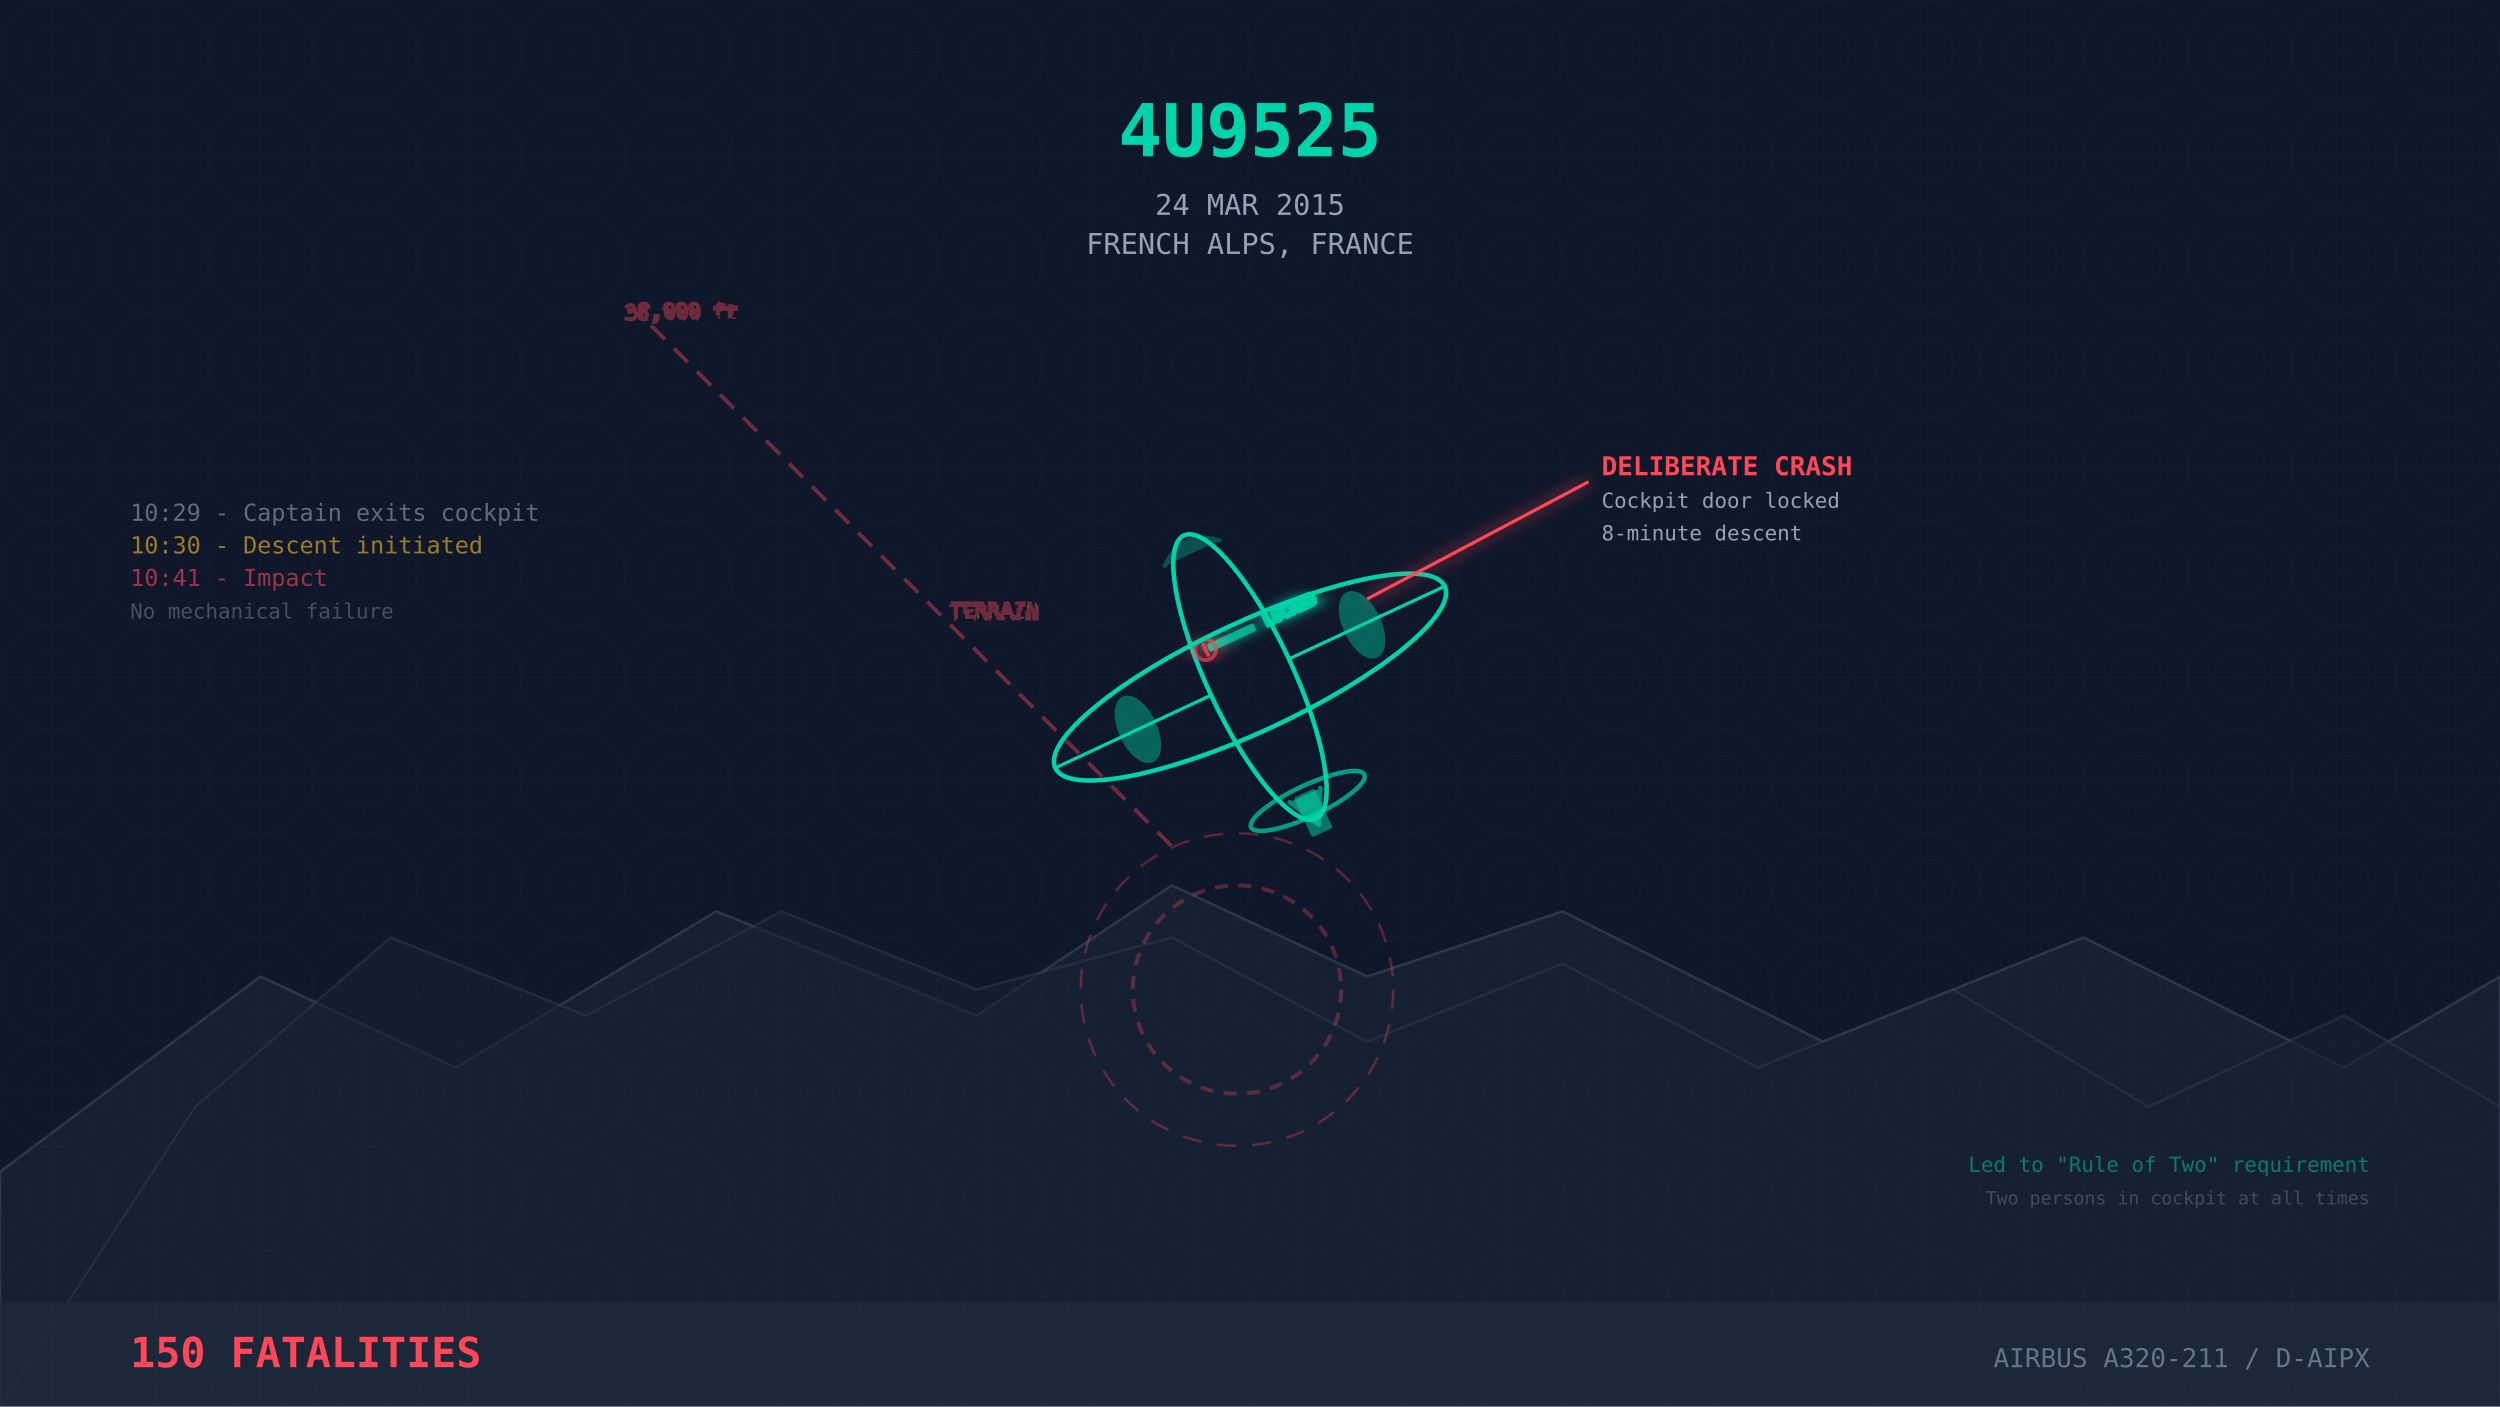
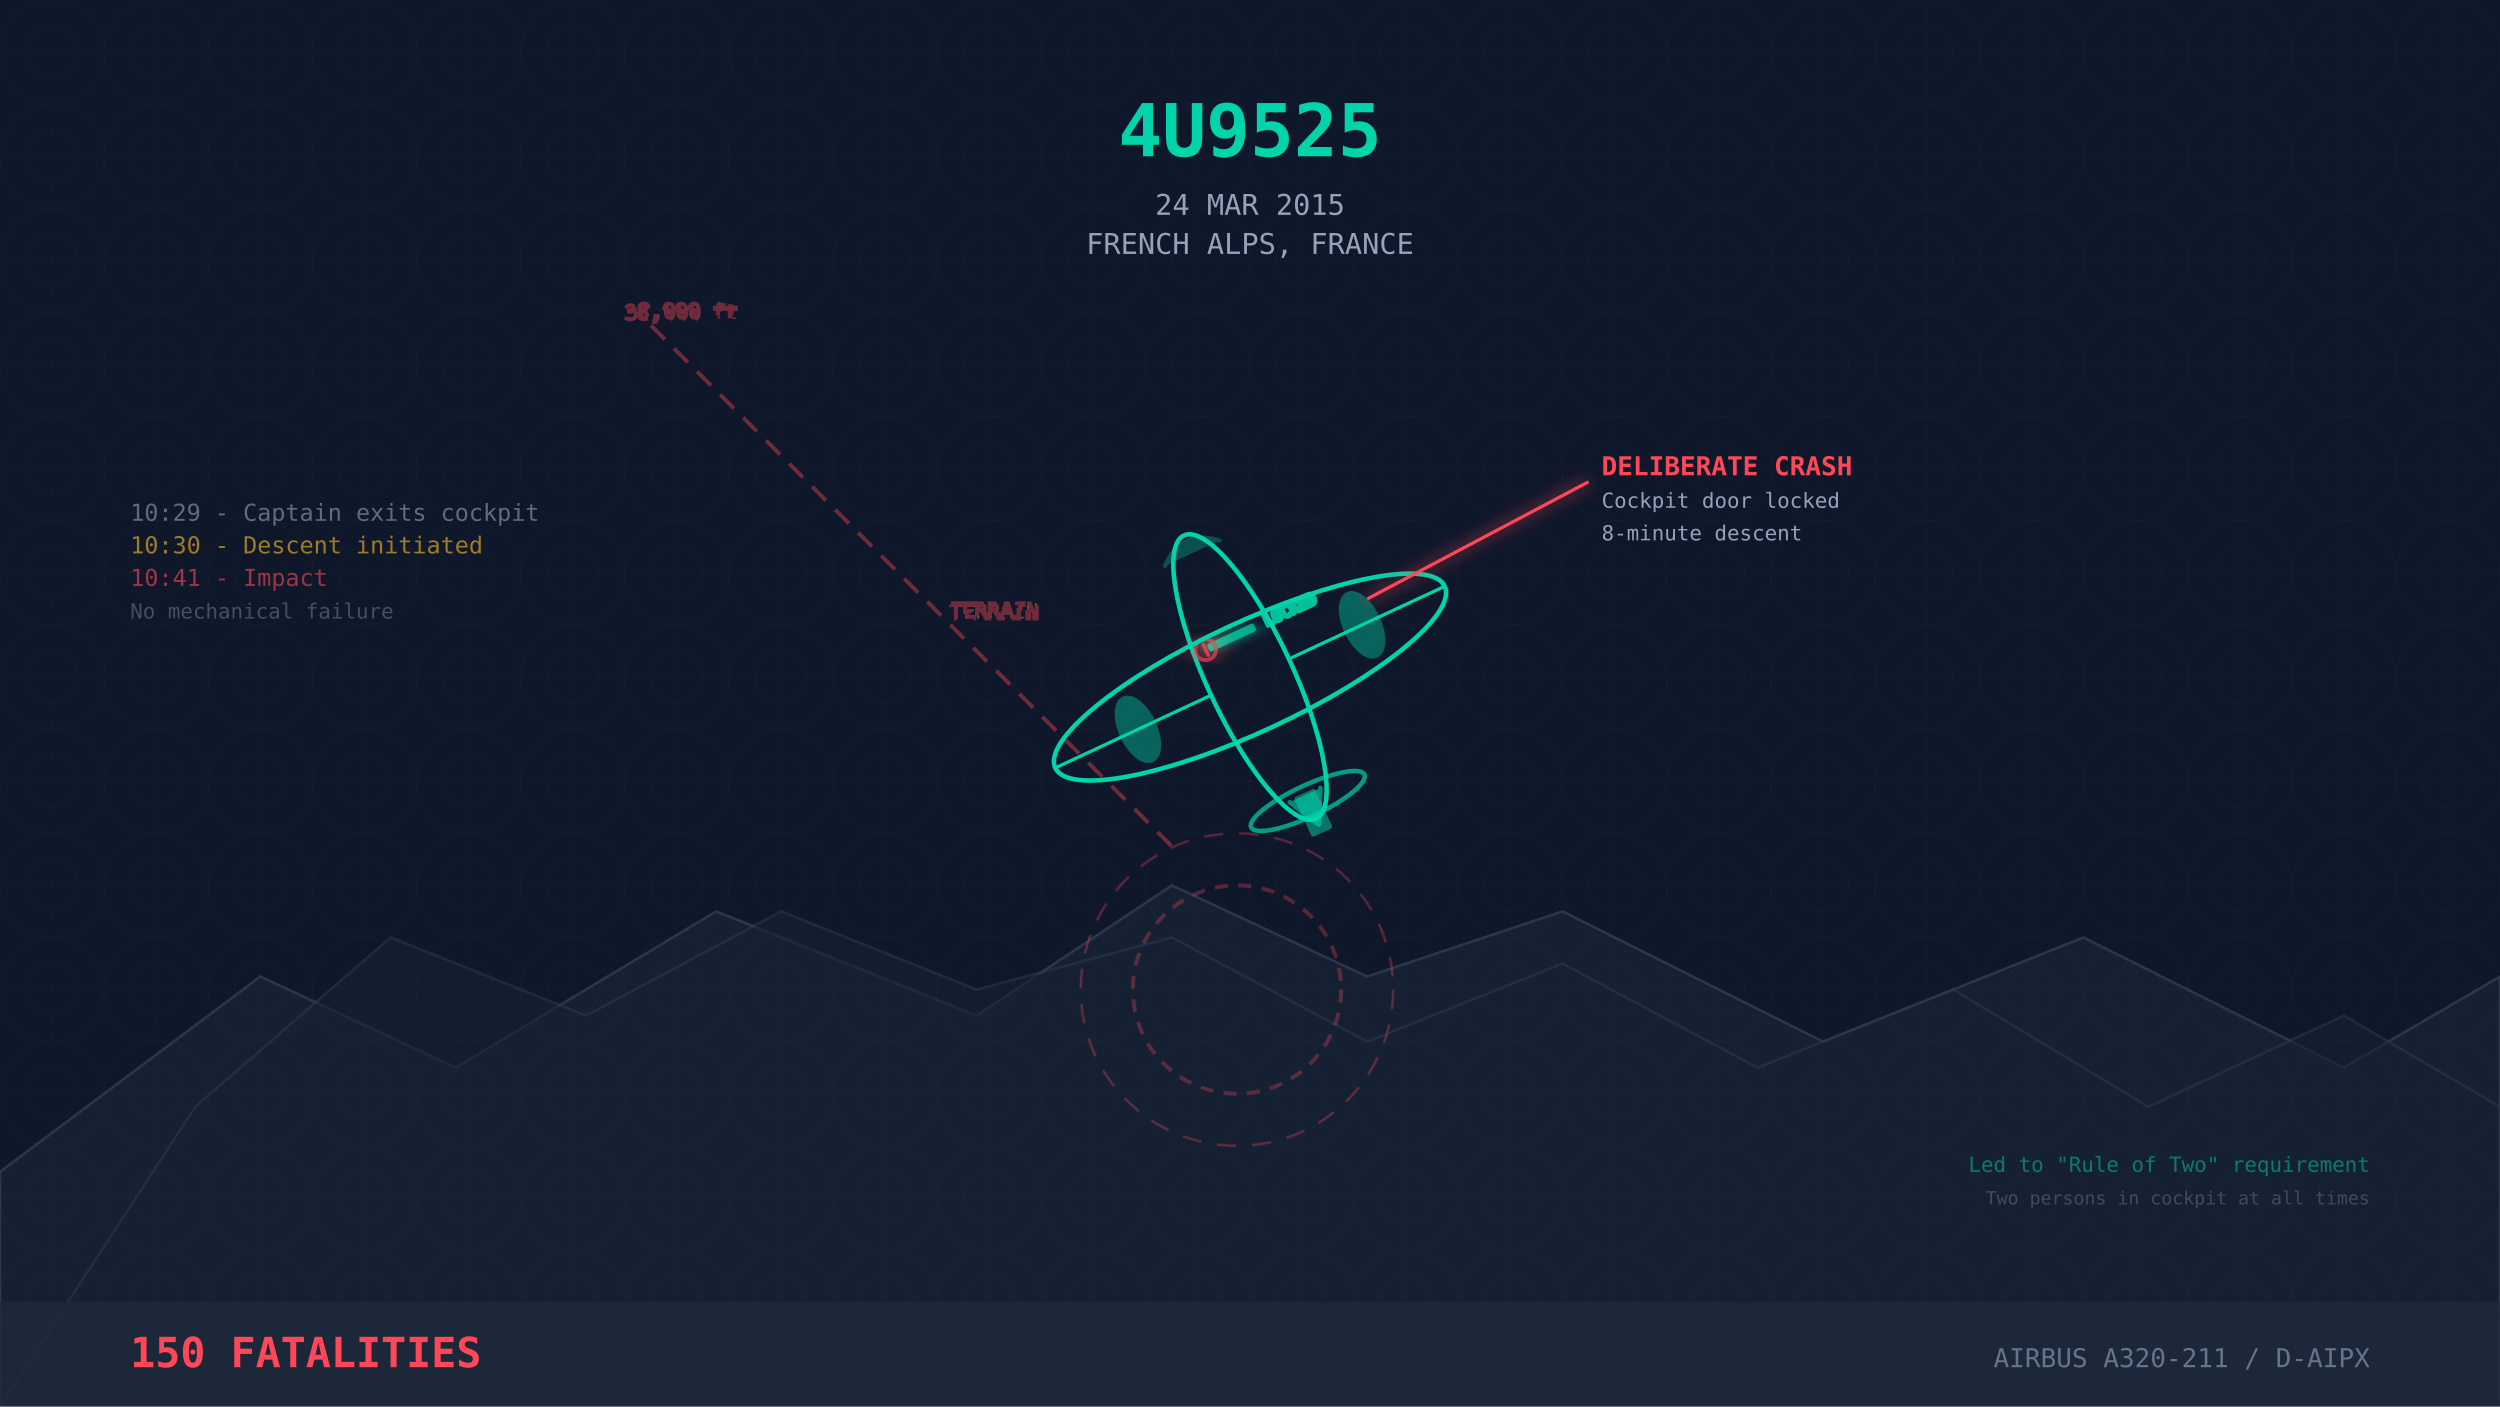
<svg xmlns="http://www.w3.org/2000/svg" width="1920" height="1080" viewBox="0 0 1920 1080">
  <rect width="1920" height="1080" fill="#0f172a" />
  <defs>
    <pattern id="radar-grid" width="80" height="80" patternUnits="userSpaceOnUse">
      <circle cx="40" cy="40" r="40" fill="none" stroke="#1e293b" stroke-width="0.5" opacity="0.4" />
      <circle cx="40" cy="40" r="20" fill="none" stroke="#1e293b" stroke-width="0.5" opacity="0.4" />
      <line x1="40" y1="0" x2="40" y2="80" stroke="#1e293b" stroke-width="0.5" opacity="0.3" />
      <line x1="0" y1="40" x2="80" y2="40" stroke="#1e293b" stroke-width="0.5" opacity="0.3" />
    </pattern>
    <filter id="warning-glow">
      <feGaussianBlur stdDeviation="6" result="coloredBlur" />
      <feMerge>
        <feMergeNode in="coloredBlur" />
        <feMergeNode in="SourceGraphic" />
      </feMerge>
    </filter>
  </defs>
  <rect width="1920" height="1080" fill="url(#radar-grid)" />
  <g opacity="0.5" fill="#1e293b" stroke="#475569" stroke-width="2">
    <polygon points="0,900 200,750 350,820 550,700 750,780 900,680 1050,750 1200,700 1400,800 1600,720 1800,820 1920,750 1920,1080 0,1080" />
    <polygon points="150,850 300,720 450,780 600,700 750,760 900,720 1050,800 1200,740 1350,820 1500,760 1650,850 1800,780 1920,850 1920,1080 0,1080" opacity="0.6" />
  </g>
  <g opacity="0.3">
    <circle cx="950" cy="760" r="80" stroke="#ff4757" stroke-width="3" fill="none" stroke-dasharray="10,8" />
    <circle cx="950" cy="760" r="120" stroke="#ff4757" stroke-width="2" fill="none" stroke-dasharray="15,12" />
  </g>
  <g stroke="#ff4757" stroke-width="3" fill="none" opacity="0.4" stroke-dasharray="15,10">
    <path d="M 500,250 Q 700,450 900,650" />
    <text x="480" y="245" font-family="monospace" font-size="16" fill="#ff4757">38,000 ft</text>
    <text x="730" y="475" font-family="monospace" font-size="16" fill="#fbbf24">TERRAIN</text>
  </g>
  <g transform="translate(960, 520) rotate(-25)">
    <g stroke="#00d4aa" stroke-width="3.5" fill="none" stroke-linecap="round" stroke-linejoin="round">
      <ellipse cx="0" cy="0" rx="33" ry="120" />
      <path d="M -23,-105 Q 0,-125 23,-105" fill="#00d4aa" opacity="0.3" />
-       <g transform="translate(0, -35)" filter="url(#warning-glow)">
-         <rect x="-18" y="0" width="36" height="3" fill="#ff4757" opacity="0.7" />
-         <circle cx="-22" cy="1.5" r="8" stroke="#ff4757" stroke-width="3" fill="none" opacity="0.6" />
-         <path d="M -22,-3 L -22,6" stroke="#ff4757" stroke-width="3" opacity="0.7" />
+       <g transform="translate(0, -35)">
+         <g filter="url(#warning-glow)">
+           <rect x="-18" y="0" width="36" height="3" fill="#ff4757" opacity="0.7" />
+           <circle cx="-22" cy="1.5" r="8" stroke="#ff4757" stroke-width="3" fill="none" opacity="0.6" />
+           <path d="M -22,-3 L -22,6" stroke="#ff4757" stroke-width="3" opacity="0.7" />
+         </g>
        <text x="28" y="5" font-family="monospace" font-size="12" fill="#ff4757" opacity="0.9">LOCKED</text>
      </g>
      <ellipse cx="0" cy="0" rx="165" ry="42" />
      <line x1="-165" y1="0" x2="-33" y2="0" stroke-width="2.5" />
      <line x1="165" y1="0" x2="33" y2="0" stroke-width="2.5" />
      <ellipse cx="-95" cy="0" rx="13" ry="26" fill="#00d4aa" opacity="0.4" />
      <ellipse cx="95" cy="0" rx="13" ry="26" fill="#00d4aa" opacity="0.4" />
      <g>
        <path d="M -13,100 L 0,125 L 13,100" fill="#00d4aa" opacity="0.6" />
        <rect x="-7" y="100" width="14" height="30" fill="#00d4aa" opacity="0.5" />
        <ellipse cx="0" cy="105" rx="48" ry="12" opacity="0.7" />
      </g>
    </g>
  </g>
  <g font-family="monospace" text-anchor="middle">
    <text x="960" y="120" font-size="56" fill="#00d4aa" font-weight="bold">4U9525</text>
    <text x="960" y="165" font-size="22" fill="#94a3b8">24 MAR 2015</text>
    <text x="960" y="195" font-size="22" fill="#94a3b8">FRENCH ALPS, FRANCE</text>
  </g>
  <g font-family="monospace" fill="#ff4757">
    <line x1="1050" y1="460" x2="1220" y2="370" stroke="#ff4757" stroke-width="2.5" filter="url(#warning-glow)" />
    <text x="1230" y="365" font-size="20" font-weight="bold">DELIBERATE CRASH</text>
    <text x="1230" y="390" font-size="16" fill="#94a3b8">Cockpit door locked</text>
    <text x="1230" y="415" font-size="16" fill="#94a3b8">8-minute descent</text>
  </g>
  <g font-family="monospace" opacity="0.6">
    <text x="100" y="400" font-size="18" fill="#94a3b8">10:29 - Captain exits cockpit</text>
    <text x="100" y="425" font-size="18" fill="#fbbf24">10:30 - Descent initiated</text>
    <text x="100" y="450" font-size="18" fill="#ff4757">10:41 - Impact</text>
    <text x="100" y="475" font-size="16" fill="#64748b">No mechanical failure</text>
  </g>
  <g font-family="monospace" opacity="0.5">
    <text x="1820" y="900" font-size="16" fill="#00d4aa" text-anchor="end">Led to "Rule of Two" requirement</text>
    <text x="1820" y="925" font-size="14" fill="#64748b" text-anchor="end">Two persons in cockpit at all times</text>
  </g>
  <g>
    <rect x="0" y="1000" width="1920" height="80" fill="#1e293b" opacity="0.8" />
    <text x="100" y="1050" font-family="monospace" font-size="32" fill="#ff4757" font-weight="bold">150 FATALITIES</text>
    <text x="1820" y="1050" font-family="monospace" font-size="20" fill="#64748b" text-anchor="end">AIRBUS A320-211 / D-AIPX</text>
  </g>
</svg>
